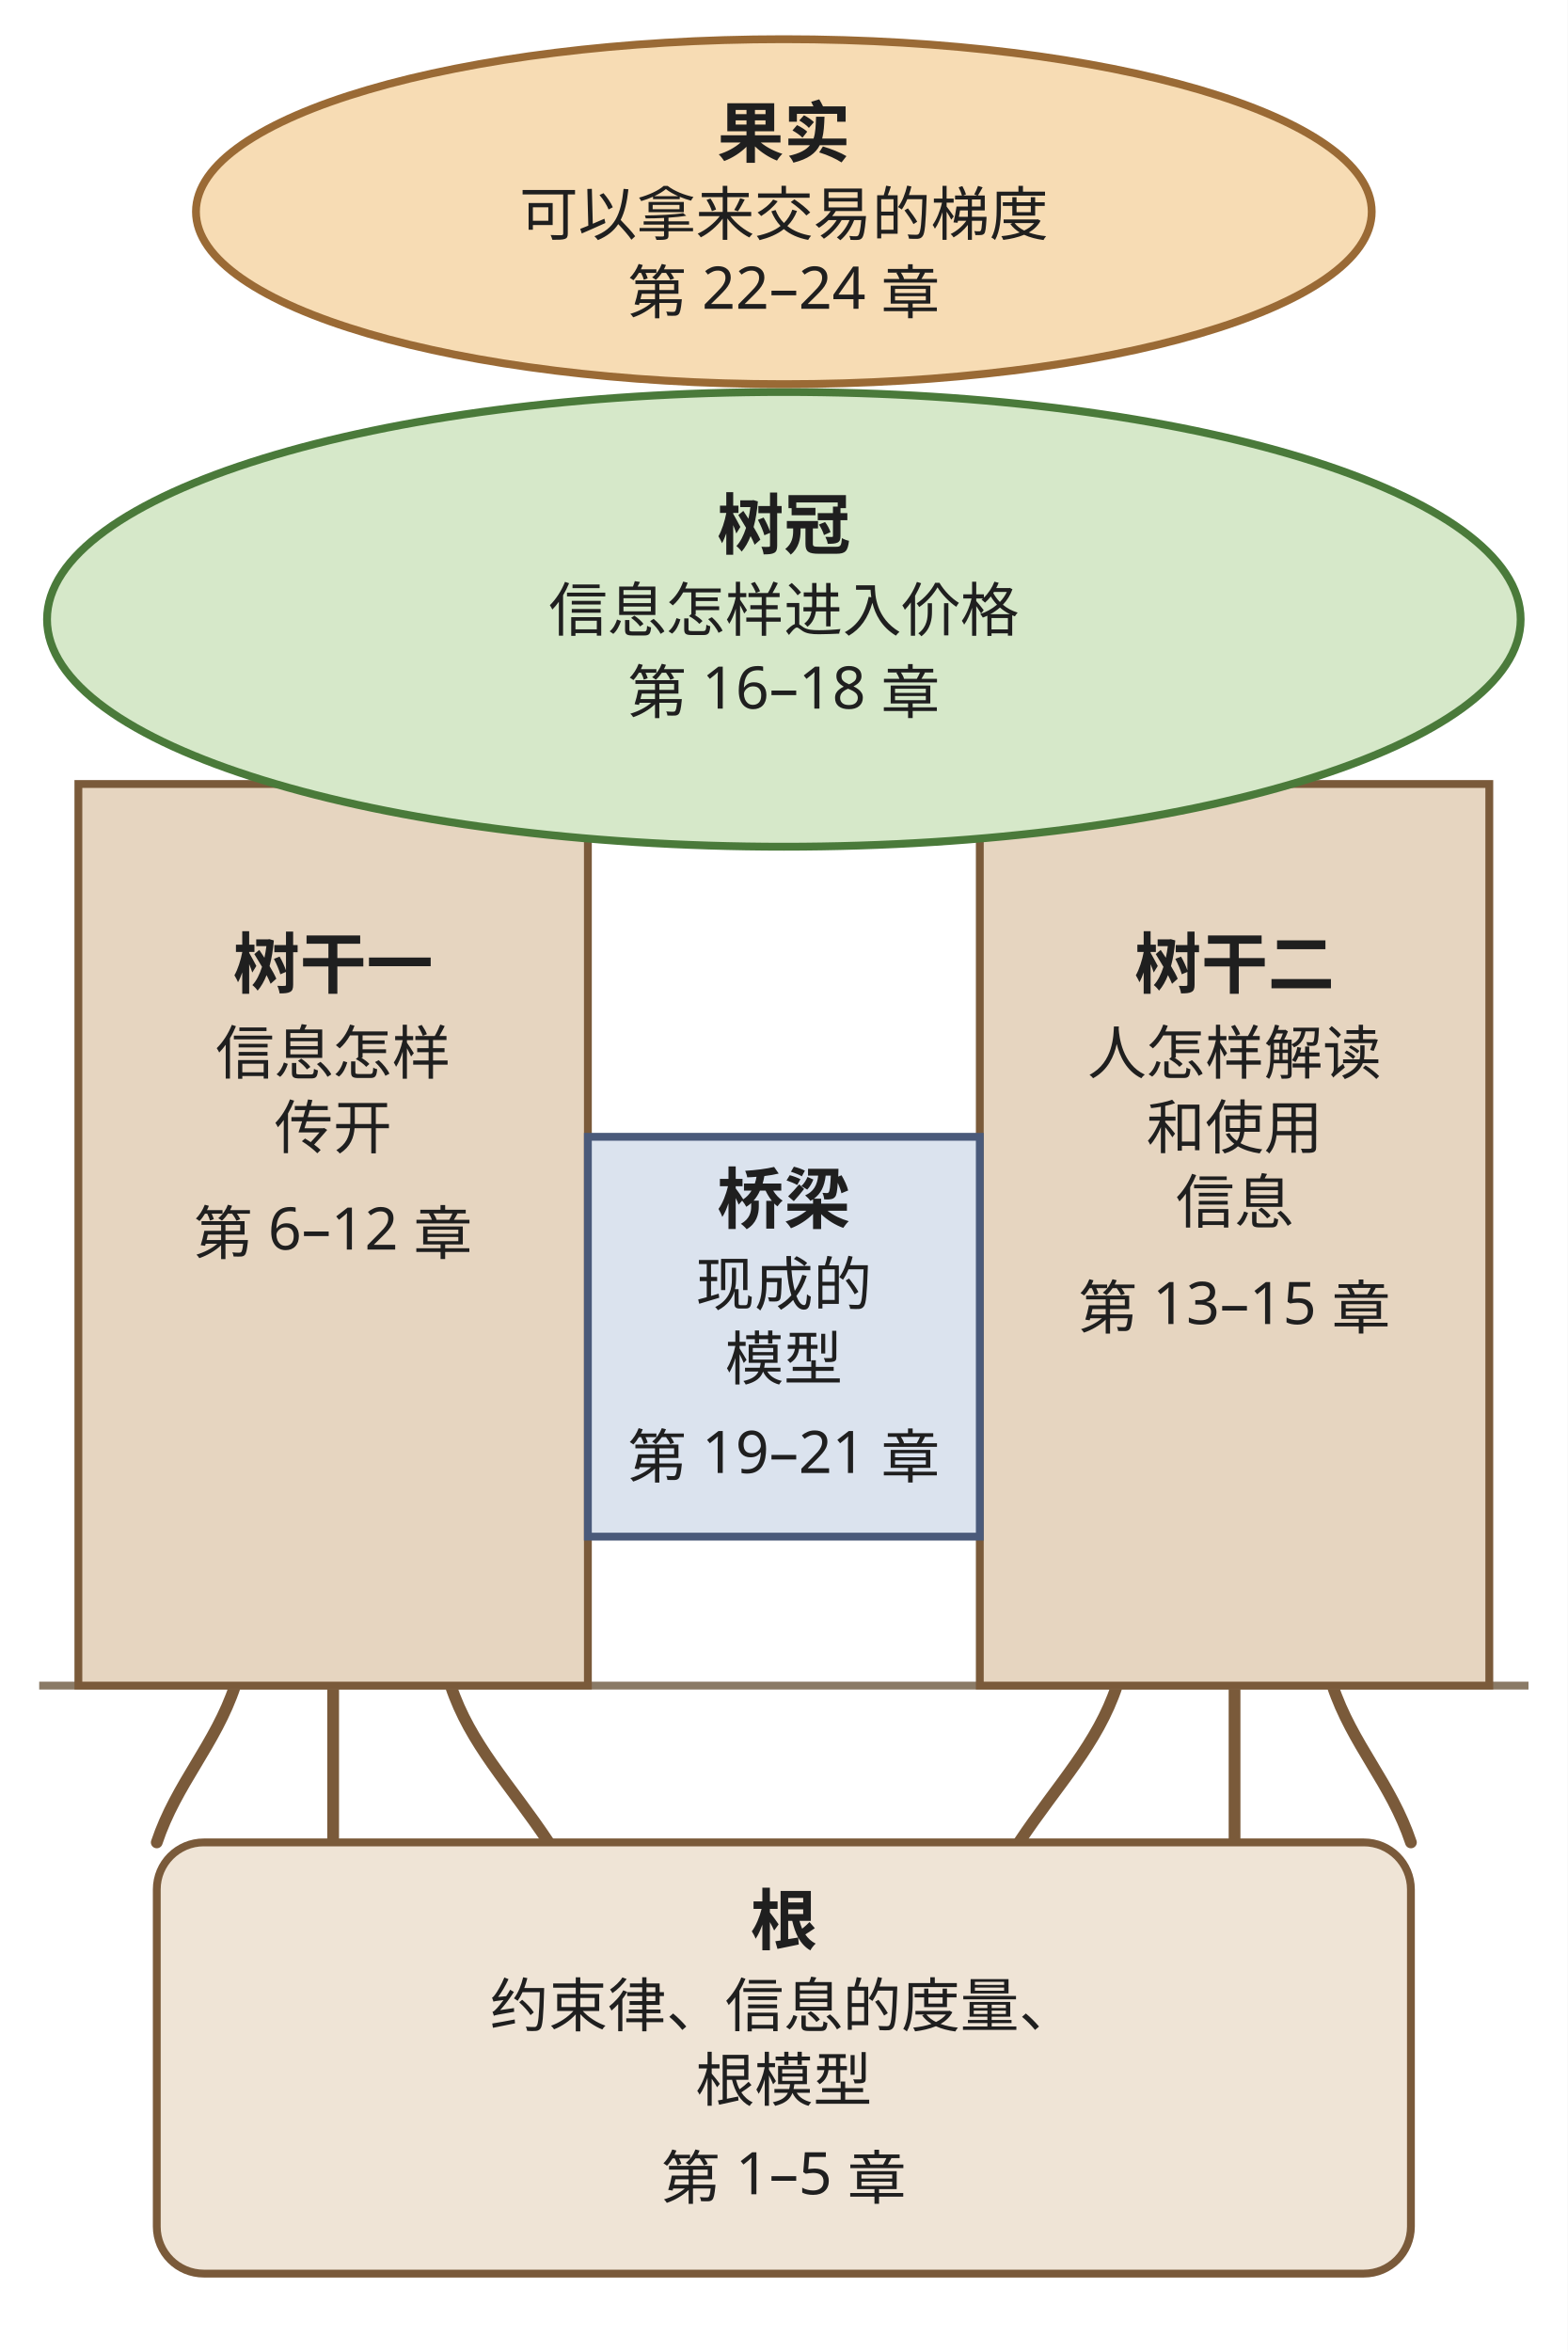
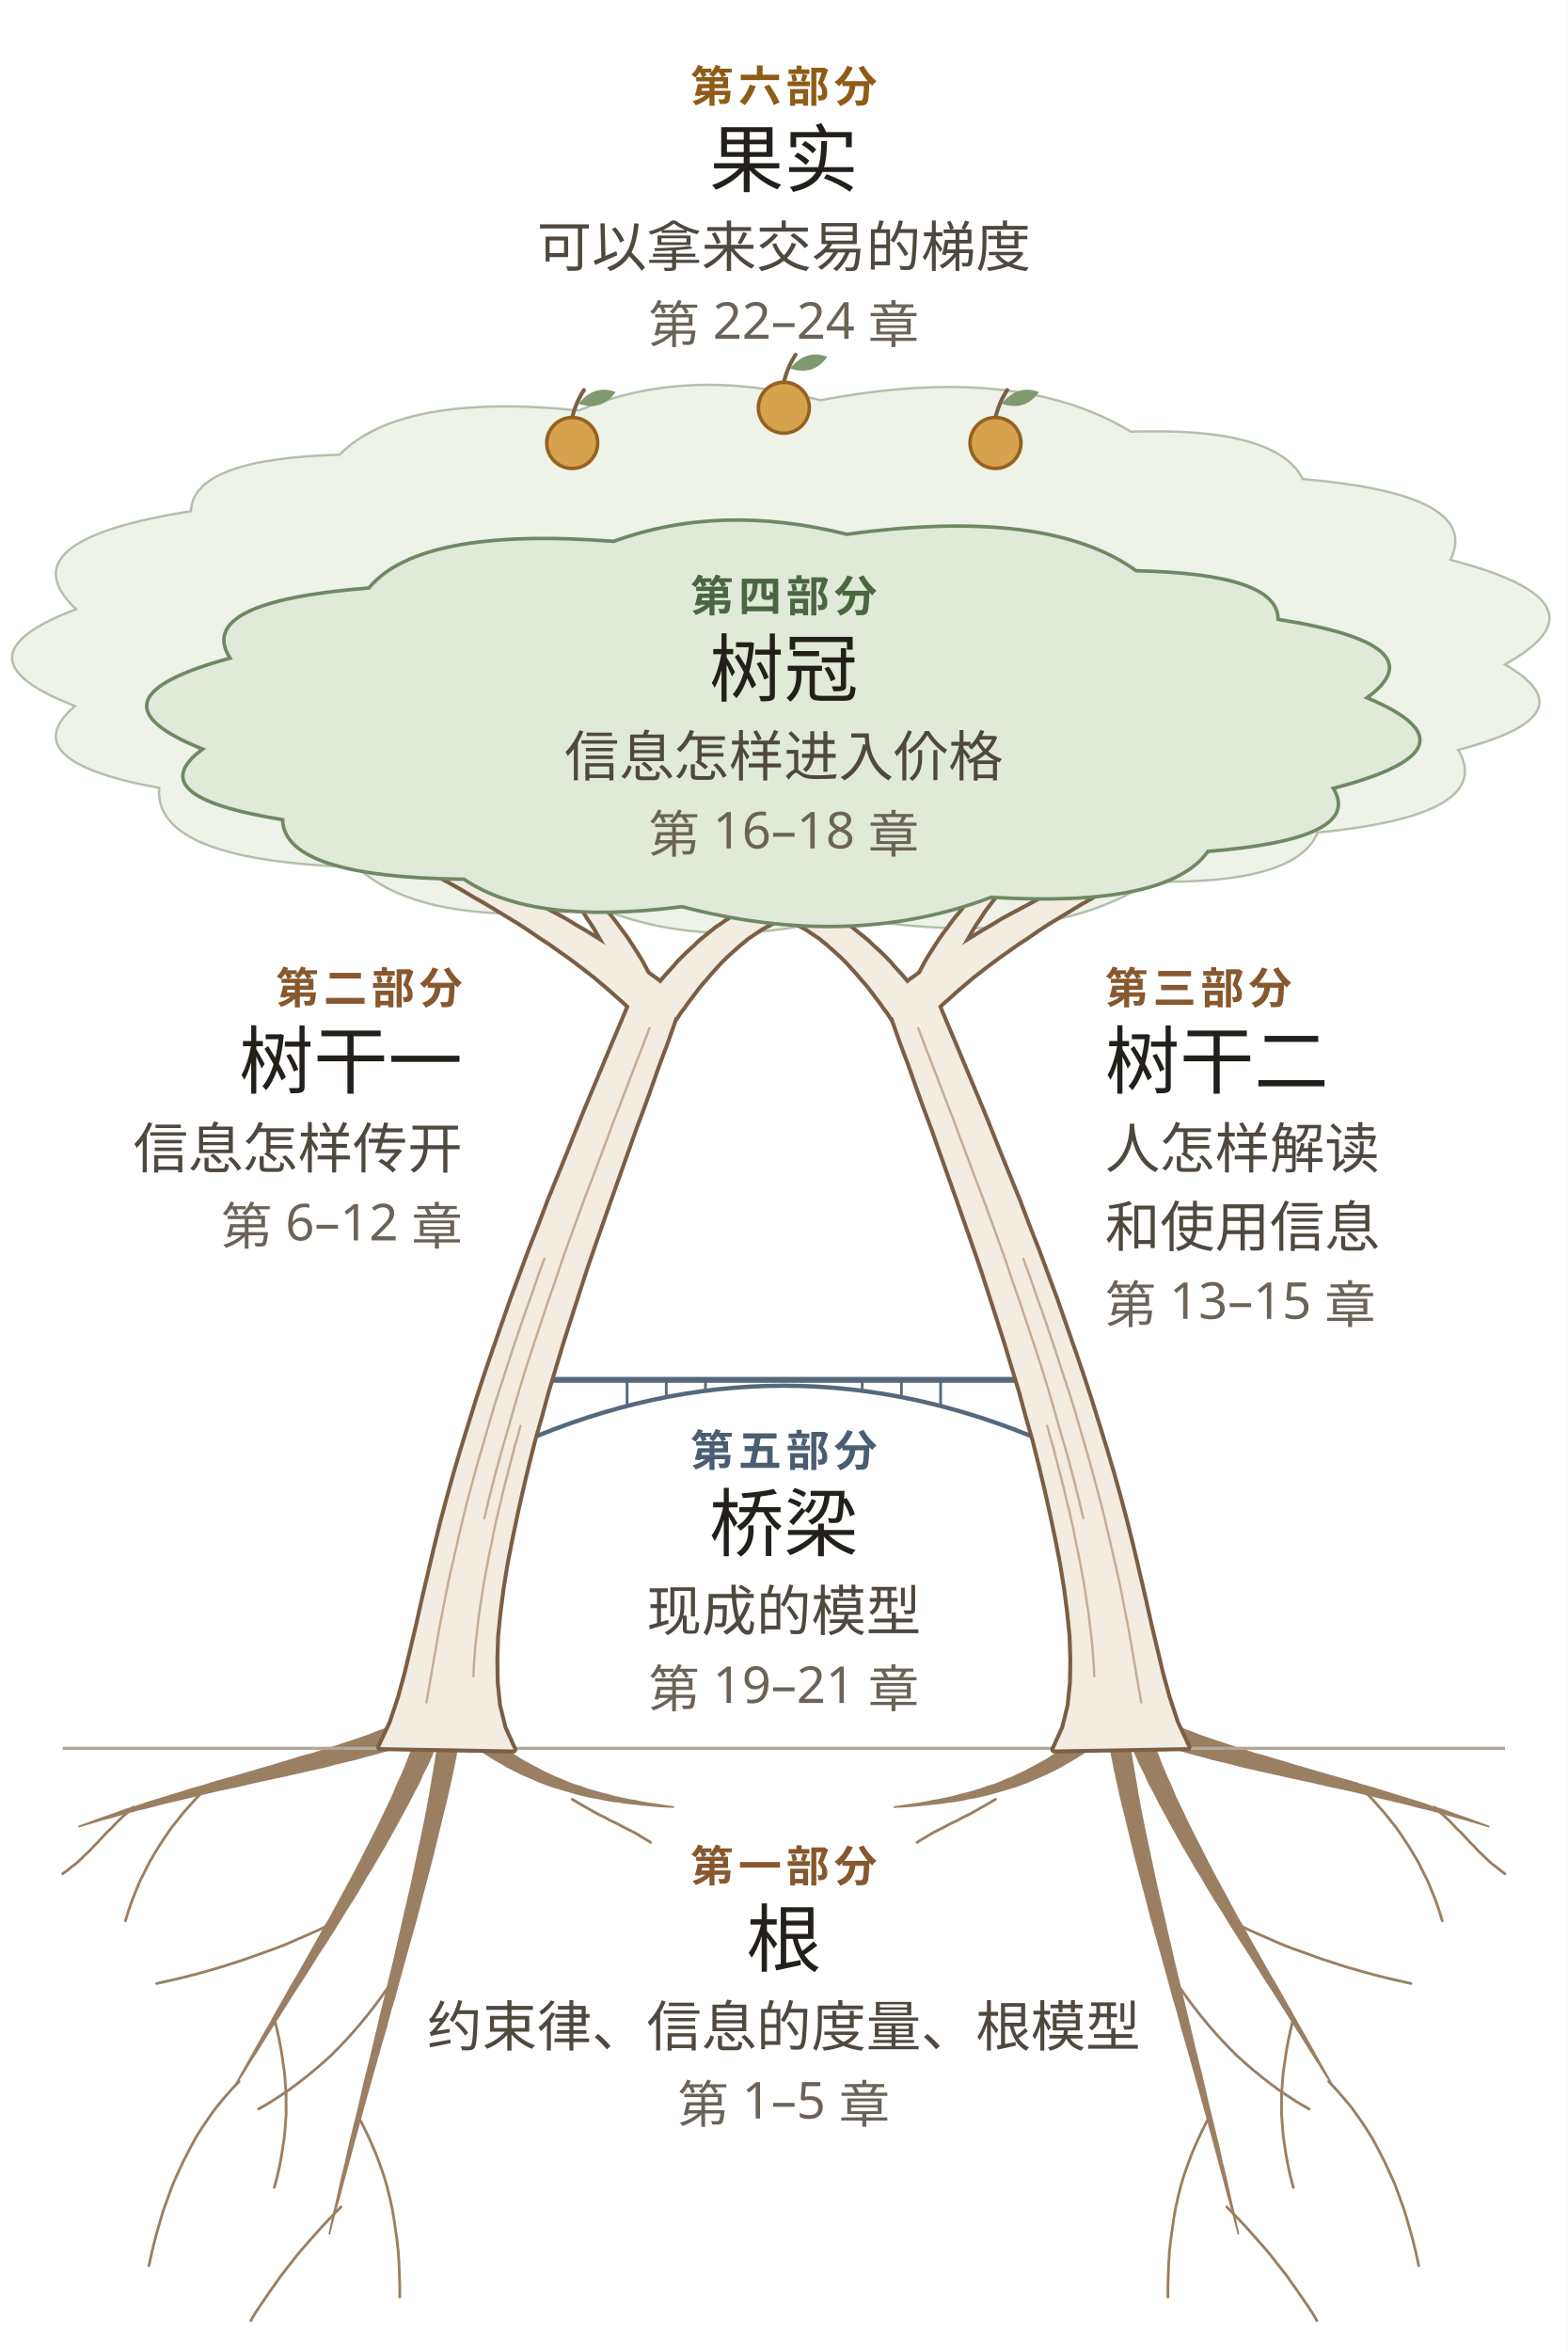
<svg xmlns="http://www.w3.org/2000/svg" version="1.1" width="400" height="600" viewBox="0 0 400 600" font-family="sans-serif">
  <rect x="0" y="0" width="400" height="600" fill="#ffffff" />
-   <g stroke="#7a5a3a" stroke-width="3" fill="none" stroke-linecap="round">
-     <path d="M 60 430 C 55 445 45 455 40 470" />
-     <path d="M 85 430 L 85 470" />
-     <path d="M 115 430 C 120 445 130 455 140 470" />
-     <path d="M 285 430 C 280 445 270 455 260 470" />
-     <path d="M 315 430 L 315 470" />
-     <path d="M 340 430 C 345 445 355 455 360 470" />
+   <g fill="#9a7f63">
+     <path d="M 104.8 438 L 102.8 438.9 100.7 439.8 98.6 440.7 96.4 441.5 94.2 442.4 91.9 443.2 89.5 444 87.1 444.8 84.6 445.6 82.1 446.4 79.6 447.2 77 447.9 74.4 448.7 71.7 449.5 69.1 450.3 66.3 451.1 63.6 451.9 60.8 452.7 58 453.5 55.1 454.3 52.3 455.2 49.4 456 46.5 456.9 43.6 457.8 40.7 458.7 37.7 459.6 34.8 460.6 31.8 461.5 28.8 462.6 25.9 463.6 22.9 464.7 19.9 465.8 20.1 466.2 23.1 465.3 26.1 464.4 29.1 463.6 32.2 462.7 35.2 461.9 38.2 461.2 41.1 460.4 44.1 459.7 47.1 459 50 458.3 52.9 457.6 55.8 456.9 58.7 456.3 61.5 455.7 64.4 455 67.2 454.4 70 453.8 72.7 453.2 75.4 452.6 78.1 452 80.7 451.4 83.4 450.8 85.9 450.1 88.5 449.5 91 448.9 93.4 448.2 95.8 447.6 98.2 446.9 100.5 446.2 102.8 445.5 105 444.7 107.2 444 Z" />
+     <path d="M 107.2 440 L 106.3 442.5 105.4 445 104.4 447.6 103.4 450.2 102.3 452.8 101.1 455.4 100 458.1 98.7 460.8 97.4 463.5 96.1 466.2 94.7 469 93.3 471.7 91.9 474.5 90.4 477.4 88.9 480.2 87.3 483.1 85.8 485.9 84.2 488.9 82.5 491.8 80.9 494.7 79.2 497.7 77.5 500.7 75.8 503.7 74 506.7 72.3 509.8 70.5 512.9 68.8 516 67 519.1 65.2 522.3 63.4 525.5 61.6 528.7 59.8 531.9 60.2 532.1 62.2 529 64.1 525.9 66.1 522.8 68 519.7 69.9 516.7 71.8 513.7 73.7 510.7 75.6 507.7 77.5 504.8 79.4 501.8 81.2 498.9 83.1 496 84.9 493.2 86.7 490.3 88.4 487.5 90.2 484.7 91.9 481.9 93.5 479.1 95.2 476.4 96.8 473.6 98.4 470.9 99.9 468.2 101.4 465.5 102.8 462.9 104.3 460.2 105.6 457.6 107 455 108.2 452.3 109.5 449.8 110.6 447.2 111.7 444.6 112.8 442 Z" />
+     <path d="M 112.2 440.6 L 111.7 444 111.2 447.5 110.6 451.1 110 454.6 109.4 458.2 108.7 461.9 108 465.5 107.2 469.3 106.4 473 105.6 476.8 104.8 480.6 103.9 484.5 103 488.3 102.1 492.3 101.2 496.2 100.3 500.2 99.3 504.3 98.3 508.4 97.3 512.5 96.3 516.7 95.3 520.9 94.3 525.1 93.2 529.4 92.2 533.7 91.2 538.1 90.1 542.5 89 547 88 551.5 86.9 556 85.9 560.6 84.8 565.3 83.8 569.9 84.2 570.1 85.4 565.4 86.7 560.8 87.9 556.3 89.1 551.8 90.3 547.3 91.5 542.9 92.7 538.5 93.9 534.2 95.1 529.9 96.3 525.6 97.5 521.4 98.7 517.3 99.8 513.1 101 509.1 102.1 505 103.2 501 104.3 497 105.4 493.1 106.5 489.2 107.5 485.3 108.5 481.5 109.5 477.7 110.5 473.9 111.4 470.2 112.3 466.5 113.2 462.8 114.1 459.2 114.9 455.6 115.7 452 116.4 448.5 117.1 444.9 117.8 441.4 Z" />
+     <path d="M 117.4 442.9 L 118.9 444.1 120.4 445.2 121.9 446.3 123.4 447.3 124.9 448.3 126.4 449.2 128 450.1 129.5 451 131.1 451.8 132.7 452.6 134.3 453.3 135.9 454 137.5 454.7 139.1 455.3 140.7 455.9 142.4 456.4 144.1 456.9 145.8 457.4 147.5 457.9 149.2 458.3 151 458.7 152.8 459 154.6 459.4 156.4 459.7 158.2 459.9 160.1 460.2 162 460.4 163.9 460.6 165.9 460.8 167.9 461 169.9 461.1 172 461.2 172 460.8 170 460.5 168 460.2 166 459.9 164.1 459.6 162.2 459.2 160.3 458.9 158.5 458.5 156.7 458.1 154.9 457.6 153.2 457.2 151.5 456.7 149.8 456.2 148.2 455.6 146.5 455.1 144.9 454.5 143.3 453.8 141.8 453.2 140.3 452.5 138.8 451.8 137.3 451 135.8 450.2 134.3 449.4 132.9 448.6 131.5 447.7 130.1 446.7 128.7 445.8 127.3 444.8 126 443.7 124.6 442.6 123.3 441.5 122 440.3 120.6 439.1 Z" />
+     <path d="M 292.8 444 L 295 444.7 297.2 445.5 299.5 446.2 301.8 446.9 304.2 447.6 306.6 448.2 309 448.9 311.5 449.5 314.1 450.1 316.6 450.8 319.3 451.4 321.9 452 324.6 452.6 327.3 453.2 330 453.8 332.8 454.4 335.6 455 338.5 455.7 341.3 456.3 344.2 456.9 347.1 457.6 350 458.3 352.9 459 355.9 459.7 358.9 460.4 361.8 461.2 364.8 461.9 367.8 462.7 370.9 463.6 373.9 464.4 376.9 465.3 379.9 466.2 380.1 465.8 377.1 464.7 374.1 463.6 371.2 462.6 368.2 461.5 365.2 460.6 362.3 459.6 359.3 458.7 356.4 457.8 353.5 456.9 350.6 456 347.7 455.2 344.9 454.3 342 453.5 339.2 452.7 336.4 451.9 333.7 451.1 330.9 450.3 328.3 449.5 325.6 448.7 323 447.9 320.4 447.2 317.9 446.4 315.4 445.6 312.9 444.8 310.5 444 308.1 443.2 305.8 442.4 303.6 441.5 301.4 440.7 299.3 439.8 297.2 438.9 295.2 438 Z" />
+     <path d="M 287.2 442 L 288.3 444.6 289.4 447.2 290.5 449.8 291.8 452.3 293 455 294.4 457.6 295.7 460.2 297.2 462.9 298.6 465.5 300.1 468.2 301.6 470.9 303.2 473.6 304.8 476.4 306.5 479.1 308.1 481.9 309.8 484.7 311.6 487.5 313.3 490.3 315.1 493.2 316.9 496 318.8 498.9 320.6 501.8 322.5 504.8 324.4 507.7 326.3 510.7 328.2 513.7 330.1 516.7 332 519.7 333.9 522.8 335.9 525.9 337.8 529 339.8 532.1 340.2 531.9 338.4 528.7 336.6 525.5 334.8 522.3 333 519.1 331.2 516 329.5 512.9 327.7 509.8 326 506.7 324.2 503.7 322.5 500.7 320.8 497.7 319.1 494.7 317.5 491.8 315.8 488.9 314.2 485.9 312.7 483.1 311.1 480.2 309.6 477.4 308.1 474.5 306.7 471.7 305.3 469 303.9 466.2 302.6 463.5 301.3 460.8 300 458.1 298.9 455.4 297.7 452.8 296.6 450.2 295.6 447.6 294.6 445 293.7 442.5 292.8 440 Z" />
+     <path d="M 282.2 441.4 L 282.9 444.9 283.6 448.5 284.3 452 285.1 455.6 285.9 459.2 286.8 462.8 287.7 466.5 288.6 470.2 289.5 473.9 290.5 477.7 291.5 481.5 292.5 485.3 293.5 489.2 294.6 493.1 295.7 497 296.8 501 297.9 505 299 509.1 300.2 513.1 301.3 517.3 302.5 521.4 303.7 525.6 304.9 529.9 306.1 534.2 307.3 538.5 308.5 542.9 309.7 547.3 310.9 551.8 312.1 556.3 313.3 560.8 314.6 565.4 315.8 570.1 316.2 569.9 315.2 565.3 314.1 560.6 313.1 556 312 551.5 311 547 309.9 542.5 308.8 538.1 307.8 533.7 306.8 529.4 305.7 525.1 304.7 520.9 303.7 516.7 302.7 512.5 301.7 508.4 300.7 504.3 299.7 500.2 298.8 496.2 297.9 492.3 297 488.3 296.1 484.5 295.2 480.6 294.4 476.8 293.6 473 292.8 469.3 292 465.5 291.3 461.9 290.6 458.2 290 454.6 289.4 451.1 288.8 447.5 288.3 444 287.8 440.6 Z" />
+     <path d="M 279.4 439.1 L 278 440.3 276.7 441.5 275.4 442.6 274 443.7 272.7 444.8 271.3 445.8 269.9 446.7 268.5 447.7 267.1 448.6 265.7 449.4 264.2 450.2 262.7 451 261.2 451.8 259.7 452.5 258.2 453.2 256.7 453.8 255.1 454.5 253.5 455.1 251.8 455.6 250.2 456.2 248.5 456.7 246.8 457.2 245.1 457.6 243.3 458.1 241.5 458.5 239.7 458.9 237.8 459.2 235.9 459.6 234 459.9 232 460.2 230 460.5 228 460.8 228 461.2 230.1 461.1 232.1 461 234.1 460.8 236.1 460.6 238 460.4 239.9 460.2 241.8 459.9 243.6 459.7 245.4 459.4 247.2 459 249 458.7 250.8 458.3 252.5 457.9 254.2 457.4 255.9 456.9 257.6 456.4 259.3 455.9 260.9 455.3 262.5 454.7 264.1 454 265.7 453.3 267.3 452.6 268.9 451.8 270.5 451 272 450.1 273.6 449.2 275.1 448.3 276.6 447.3 278.1 446.3 279.6 445.2 281.1 444.1 282.6 442.9 Z" />
  </g>
-   <line x1="10" y1="430" x2="390" y2="430" stroke="#8a7a66" stroke-width="2" />
-   <rect x="40" y="470" width="320" height="110" rx="12" ry="12" fill="#efe4d6" stroke="#7a5a3a" stroke-width="2" />
-   <g fill="#1f1f1f" text-anchor="middle">
-     <text x="200" y="496" font-size="17" font-weight="bold">根</text>
-     <text x="200" y="517" font-size="15">约束律、信息的度量、</text>
-     <text x="200" y="536" font-size="15">根模型</text>
-     <text x="200" y="561" font-size="15">第 1–5 章</text>
+   <g fill="none" stroke="#9a7f63" stroke-width="0.7" stroke-linecap="round">
+     <path d="M 54 455 L 52.1 456.7 50.3 458.5 48.6 460.4 46.9 462.3 45.3 464.3 43.7 466.3 42.2 468.5 40.8 470.6 39.4 472.9 38.1 475.1 36.9 477.5 35.7 479.9 34.7 482.3 33.7 484.8 32.8 487.4 32 490" />
+     <path d="M 34 461 L 32.9 462 31.8 463 30.6 464.1 29.5 465.2 28.4 466.4 27.2 467.5 26.1 468.7 25 469.9 23.9 471 22.8 472.2 21.6 473.3 20.5 474.4 19.4 475.4 18.2 476.3 17.1 477.2 16 478" />
+     <path d="M 84 491 L 81.4 492.3 78.7 493.5 75.9 494.7 73.2 495.9 70.4 497 67.6 498 64.8 499 62 500 59.2 500.9 56.4 501.8 53.6 502.6 50.8 503.4 48.1 504.1 45.3 504.8 42.6 505.4 40 506" />
+     <path d="M 70 515 L 70.7 517.8 71.3 520.6 71.8 523.3 72.2 526.1 72.6 528.8 72.8 531.5 73 534.2 73 536.9 73 539.5 72.8 542.2 72.6 544.8 72.2 547.5 71.8 550.1 71.3 552.7 70.7 555.4 70 558" />
+     <path d="M 61 531 L 59 533.1 57 535.4 55.1 537.7 53.3 540.2 51.6 542.7 49.9 545.4 48.4 548.2 46.9 551.1 45.5 554.1 44.1 557.2 42.9 560.5 41.7 563.8 40.7 567.2 39.7 570.7 38.8 574.3 38 578" />
+     <path d="M 99 507 L 97.3 509.4 95.6 511.7 93.8 514 92 516.2 90.2 518.3 88.3 520.4 86.4 522.4 84.4 524.4 82.3 526.3 80.2 528.1 78 529.9 75.8 531.6 73.5 533.3 71.1 534.9 68.6 536.5 66 538" />
+     <path d="M 92 541 L 93.4 543.8 94.7 546.6 95.9 549.4 96.9 552.1 97.9 554.9 98.7 557.6 99.4 560.4 100 563.1 100.5 565.9 100.9 568.7 101.3 571.5 101.6 574.3 101.8 577.2 101.9 580.1 102 583 102 586" />
+     <path d="M 87 563 L 85.3 564.7 83.7 566.4 82 568.2 80.5 569.9 78.9 571.7 77.3 573.5 75.8 575.3 74.4 577.1 72.9 579 71.5 580.8 70.2 582.7 68.9 584.5 67.6 586.4 66.3 588.3 65.1 590.1 64 592" />
+     <path d="M 146 459 L 147.5 459.9 148.9 460.7 150.3 461.5 151.7 462.3 153 463 154.3 463.6 155.5 464.3 156.8 464.9 158 465.5 159.1 466.1 160.3 466.7 161.5 467.3 162.6 467.9 163.7 468.6 164.9 469.3 166 470" />
+     <path d="M 346 455 L 347.9 456.7 349.7 458.5 351.4 460.4 353.1 462.3 354.7 464.3 356.3 466.3 357.8 468.5 359.2 470.6 360.6 472.9 361.9 475.1 363.1 477.5 364.3 479.9 365.3 482.3 366.3 484.8 367.2 487.4 368 490" />
+     <path d="M 366 461 L 367.1 462 368.2 463 369.4 464.1 370.5 465.2 371.6 466.4 372.8 467.5 373.9 468.7 375 469.9 376.1 471 377.2 472.2 378.4 473.3 379.5 474.4 380.6 475.4 381.8 476.3 382.9 477.2 384 478" />
+     <path d="M 316 491 L 318.6 492.3 321.3 493.5 324.1 494.7 326.8 495.9 329.6 497 332.4 498 335.2 499 338 500 340.8 500.9 343.6 501.8 346.4 502.6 349.2 503.4 351.9 504.1 354.7 504.8 357.4 505.4 360 506" />
+     <path d="M 330 515 L 329.3 517.8 328.7 520.6 328.2 523.3 327.8 526.1 327.4 528.8 327.2 531.5 327 534.2 327 536.9 327 539.5 327.2 542.2 327.4 544.8 327.8 547.5 328.2 550.1 328.7 552.7 329.3 555.4 330 558" />
+     <path d="M 339 531 L 341 533.1 343 535.4 344.9 537.7 346.7 540.2 348.4 542.7 350.1 545.4 351.6 548.2 353.1 551.1 354.5 554.1 355.9 557.2 357.1 560.5 358.3 563.8 359.3 567.2 360.3 570.7 361.2 574.3 362 578" />
+     <path d="M 301 507 L 302.7 509.4 304.4 511.7 306.2 514 308 516.2 309.8 518.3 311.7 520.4 313.6 522.4 315.6 524.4 317.7 526.3 319.8 528.1 322 529.9 324.2 531.6 326.5 533.3 328.9 534.9 331.4 536.5 334 538" />
+     <path d="M 308 541 L 306.6 543.8 305.3 546.6 304.1 549.4 303.1 552.1 302.1 554.9 301.3 557.6 300.6 560.4 300 563.1 299.5 565.9 299.1 568.7 298.7 571.5 298.4 574.3 298.2 577.2 298.1 580.1 298 583 298 586" />
+     <path d="M 313 563 L 314.7 564.7 316.3 566.4 318 568.2 319.5 569.9 321.1 571.7 322.7 573.5 324.2 575.3 325.6 577.1 327.1 579 328.5 580.8 329.8 582.7 331.1 584.5 332.4 586.4 333.7 588.3 334.9 590.1 336 592" />
+     <path d="M 254 459 L 252.5 459.9 251.1 460.7 249.7 461.5 248.3 462.3 247 463 245.7 463.6 244.5 464.3 243.2 464.9 242 465.5 240.9 466.1 239.7 466.7 238.5 467.3 237.4 467.9 236.3 468.6 235.1 469.3 234 470" />
  </g>
-   <rect x="20" y="200" width="130" height="230" fill="#e6d5c0" stroke="#7a5a3a" stroke-width="2" />
-   <rect x="250" y="200" width="130" height="230" fill="#e6d5c0" stroke="#7a5a3a" stroke-width="2" />
-   <g fill="#1f1f1f" text-anchor="middle">
-     <text x="85" y="252" font-size="17" font-weight="bold">树干一</text>
-     <text x="85" y="274" font-size="15">信息怎样</text>
-     <text x="85" y="293" font-size="15">传开</text>
-     <text x="85" y="320" font-size="15">第 6–12 章</text>
-     <text x="315" y="252" font-size="17" font-weight="bold">树干二</text>
-     <text x="315" y="274" font-size="15">人怎样解读</text>
-     <text x="315" y="293" font-size="15">和使用</text>
-     <text x="315" y="312" font-size="15">信息</text>
-     <text x="315" y="339" font-size="15">第 13–15 章</text>
+   <line x1="16" y1="446" x2="384" y2="446" stroke="#b3a898" stroke-width="0.8" />
+   <path d="M 19.4 155.4 Q 0.9 137.9 48.7 130.4 Q 49.2 117 86.6 116 Q 102.3 100.1 147.7 104.7 Q 175.1 93.1 209.3 102.1 Q 259.7 92.5 288.5 110.1 Q 325.8 108.9 332.4 122.2 Q 378.3 126.1 370.1 142.8 Q 412.3 153.8 384 169.5 Q 406.3 182.4 372.1 191.3 Q 381.8 207.9 336.2 212.4 Q 330.8 225.7 293.4 224.9 Q 266.1 242.8 214.9 233.8 Q 181.5 243.1 153.2 231.8 Q 108.2 237 91.1 221.2 Q 39.1 219.7 40.6 201 Q 2.9 194.1 19.1 180.1 Q -13.1 167.7 19.4 155.4 Z" fill="#eef2e8" stroke="#6f8962" stroke-width="0.6" stroke-opacity="0.5" />
+   <g fill="none" stroke="#55687d" stroke-linecap="round">
+     <path d="M 137.5 352 L 262.5 352" stroke-width="1.5" />
+     <path d="M 133 368 Q 200 339 267 368" stroke-width="1.1" />
+     <g stroke-width="0.7">
+       <line x1="160" y1="352" x2="160" y2="358.7" />
+       <line x1="170" y1="352" x2="170" y2="356.4" />
+       <line x1="180" y1="352" x2="180" y2="354.8" />
+       <line x1="220" y1="352" x2="220" y2="354.8" />
+       <line x1="230" y1="352" x2="230" y2="356.4" />
+       <line x1="240" y1="352" x2="240" y2="358.7" />
+     </g>
  </g>
-   <rect x="150" y="290" width="100" height="102" fill="#dbe3ee" stroke="#4a5a7a" stroke-width="2" />
-   <g fill="#1f1f1f" text-anchor="middle">
-     <text x="200" y="312" font-size="17" font-weight="bold">桥梁</text>
-     <text x="200" y="333" font-size="15">现成的</text>
-     <text x="200" y="352" font-size="15">模型</text>
-     <text x="200" y="377" font-size="15">第 19–21 章</text>
+   <defs>
+     <g id="wood">
+       <path d="M 131 446.3 L 128.5 440.8 127.1 435.1 126.5 429.3 126.4 423.4 126.6 417.4 127.2 411.4 128 405.2 129 399 130.2 392.8 131.5 386.6 132.9 380.3 134.4 374 136 367.6 137.8 361.3 139.5 355 141.4 348.7 143.3 342.4 145.3 336.1 147.3 329.9 149.3 323.7 151.4 317.6 153.5 311.6 155.6 305.6 157.7 299.7 159.8 293.8 161.8 288.1 163.9 282.5 165.9 276.9 167.8 271.5 169.8 266.2 171.6 261.1 173.4 256.1 162.6 251.9 160.6 256.8 158.5 261.8 156.3 267 154.1 272.3 151.8 277.8 149.5 283.3 147.2 289 144.9 294.8 142.5 300.7 140.1 306.6 137.8 312.7 135.4 318.8 133.1 325 130.8 331.2 128.6 337.5 126.4 343.8 124.2 350.2 122.1 356.6 120.1 363 118.1 369.5 116.2 375.9 114.4 382.4 112.7 388.8 111.1 395.3 109.6 401.7 108.1 408.1 106.7 414.4 105.2 420.7 103.7 427 102 433.2 99.9 439.5 97 445.7 Z" />
+       <path d="M 171.4 253.4 L 169.5 251.8 167.6 250.2 165.5 248.7 163.4 247.1 161.2 245.5 159 244 156.6 242.4 154.2 240.9 151.8 239.4 149.2 237.8 146.6 236.3 144 234.7 141.2 233.2 138.4 231.7 135.6 230.2 132.7 228.6 129.7 227.1 126.6 225.6 123.5 224.1 120.4 222.6 117.2 221.1 113.9 219.7 110.5 218.2 107.2 216.7 103.7 215.3 100.2 213.8 96.7 212.4 93.1 211 89.5 209.5 85.8 208.1 82 206.7 78.3 205.4 77.7 206.6 81.4 208.3 85 209.9 88.6 211.6 92.1 213.2 95.6 214.9 99 216.6 102.4 218.2 105.6 219.9 108.9 221.6 112.1 223.3 115.2 225 118.2 226.7 121.2 228.5 124.2 230.2 127 231.9 129.8 233.6 132.6 235.3 135.2 237 137.8 238.8 140.4 240.5 142.8 242.2 145.2 243.9 147.5 245.6 149.7 247.3 151.9 249 153.9 250.7 155.9 252.4 157.8 254.1 159.6 255.7 161.4 257.4 163 259 164.6 260.6 Z" />
+       <path d="M 169.6 257.7 L 168.9 256.1 168.2 254.5 167.5 253 166.7 251.4 165.9 249.9 165.1 248.4 164.3 246.9 163.5 245.4 162.6 243.9 161.7 242.5 160.8 241.1 159.9 239.7 158.9 238.3 157.9 237 156.9 235.6 155.9 234.3 154.8 233 153.8 231.7 152.7 230.4 151.6 229.2 150.4 228 149.3 226.7 148.1 225.5 146.9 224.3 145.7 223.2 144.4 222 143.2 220.9 141.9 219.7 140.6 218.6 139.2 217.5 137.9 216.5 136.5 215.4 135.5 216.6 136.7 217.8 137.9 219 139.1 220.2 140.2 221.4 141.4 222.7 142.5 223.9 143.6 225.2 144.6 226.4 145.6 227.7 146.6 229 147.6 230.3 148.6 231.6 149.5 232.9 150.4 234.3 151.3 235.6 152.1 236.9 152.9 238.3 153.7 239.7 154.5 241.1 155.3 242.5 156 243.9 156.7 245.3 157.4 246.7 158 248.2 158.7 249.7 159.3 251.1 159.9 252.6 160.4 254.1 161 255.6 161.5 257.2 162 258.7 162.4 260.3 Z" />
+       <path d="M 172.4 259.5 L 173.3 258.1 174.3 256.8 175.2 255.5 176.2 254.2 177.1 253 178 251.8 178.9 250.7 179.9 249.6 180.8 248.5 181.7 247.5 182.6 246.5 183.5 245.5 184.4 244.6 185.3 243.7 186.2 242.9 187.1 242.1 188 241.3 188.9 240.5 189.8 239.8 190.6 239.1 191.5 238.5 192.4 237.9 193.3 237.3 194.2 236.7 195.1 236.2 196.1 235.7 197 235.2 197.9 234.8 198.8 234.4 199.7 234 200.7 233.6 201.6 233.3 200.4 228.7 199.3 228.9 198.2 229.2 197 229.6 195.9 229.9 194.9 230.3 193.8 230.7 192.7 231.2 191.6 231.7 190.5 232.2 189.4 232.8 188.3 233.4 187.2 234 186.2 234.7 185.1 235.4 184 236.2 182.9 236.9 181.8 237.8 180.8 238.6 179.7 239.5 178.6 240.4 177.6 241.4 176.5 242.4 175.4 243.4 174.3 244.5 173.2 245.6 172.2 246.8 171.1 248 170 249.2 168.9 250.5 167.8 251.8 166.7 253.1 165.6 254.5 Z" />
+       <path d="M 303 445.7 L 300.1 439.5 298 433.2 296.3 427 294.8 420.7 293.3 414.4 291.9 408.1 290.4 401.7 288.9 395.3 287.3 388.8 285.6 382.4 283.8 375.9 281.9 369.5 279.9 363 277.9 356.6 275.8 350.2 273.6 343.8 271.4 337.5 269.2 331.2 266.9 325 264.6 318.8 262.2 312.7 259.9 306.6 257.5 300.7 255.1 294.8 252.8 289 250.5 283.3 248.2 277.8 245.9 272.3 243.7 267 241.5 261.8 239.4 256.8 237.4 251.9 226.6 256.1 228.4 261.1 230.2 266.2 232.2 271.5 234.1 276.9 236.1 282.5 238.2 288.1 240.2 293.8 242.3 299.7 244.4 305.6 246.5 311.6 248.6 317.6 250.7 323.7 252.7 329.9 254.7 336.1 256.7 342.4 258.6 348.7 260.5 355 262.2 361.3 264 367.6 265.6 374 267.1 380.3 268.5 386.6 269.8 392.8 271 399 272 405.2 272.8 411.4 273.4 417.4 273.6 423.4 273.5 429.3 272.9 435.1 271.5 440.8 269 446.3 Z" />
+       <path d="M 235.4 260.6 L 237 259 238.6 257.4 240.4 255.7 242.2 254.1 244.1 252.4 246.1 250.7 248.1 249 250.3 247.3 252.5 245.6 254.8 243.9 257.2 242.2 259.6 240.5 262.2 238.8 264.8 237 267.4 235.3 270.2 233.6 273 231.9 275.8 230.2 278.8 228.5 281.8 226.7 284.8 225 287.9 223.3 291.1 221.6 294.4 219.9 297.6 218.2 301 216.6 304.4 214.9 307.9 213.2 311.4 211.6 315 209.9 318.6 208.3 322.3 206.6 321.7 205.4 318 206.7 314.2 208.1 310.5 209.5 306.9 211 303.3 212.4 299.8 213.8 296.3 215.3 292.8 216.7 289.5 218.2 286.1 219.7 282.8 221.1 279.6 222.6 276.5 224.1 273.4 225.6 270.3 227.1 267.3 228.6 264.4 230.2 261.6 231.7 258.8 233.2 256 234.7 253.4 236.3 250.8 237.8 248.2 239.4 245.8 240.9 243.4 242.4 241 244 238.8 245.5 236.6 247.1 234.5 248.7 232.4 250.2 230.5 251.8 228.6 253.4 Z" />
+       <path d="M 237.6 260.3 L 238 258.7 238.5 257.2 239 255.6 239.6 254.1 240.1 252.6 240.7 251.1 241.3 249.7 242 248.2 242.6 246.7 243.3 245.3 244 243.9 244.7 242.5 245.5 241.1 246.3 239.7 247.1 238.3 247.9 236.9 248.7 235.6 249.6 234.3 250.5 232.9 251.4 231.6 252.4 230.3 253.4 229 254.4 227.7 255.4 226.4 256.4 225.2 257.5 223.9 258.6 222.7 259.8 221.4 260.9 220.2 262.1 219 263.3 217.8 264.5 216.6 263.5 215.4 262.1 216.5 260.8 217.5 259.4 218.6 258.1 219.7 256.8 220.9 255.6 222 254.3 223.2 253.1 224.3 251.9 225.5 250.7 226.7 249.6 228 248.4 229.2 247.3 230.4 246.2 231.7 245.2 233 244.1 234.3 243.1 235.6 242.1 237 241.1 238.3 240.1 239.7 239.2 241.1 238.3 242.5 237.4 243.9 236.5 245.4 235.7 246.9 234.9 248.4 234.1 249.9 233.3 251.4 232.5 253 231.8 254.5 231.1 256.1 230.4 257.7 Z" />
+       <path d="M 234.4 254.5 L 233.3 253.1 232.2 251.8 231.1 250.5 230 249.2 228.9 248 227.8 246.8 226.8 245.6 225.7 244.5 224.6 243.4 223.5 242.4 222.4 241.4 221.4 240.4 220.3 239.5 219.2 238.6 218.2 237.8 217.1 236.9 216 236.2 214.9 235.4 213.8 234.7 212.8 234 211.7 233.4 210.6 232.8 209.5 232.2 208.4 231.7 207.3 231.2 206.2 230.7 205.1 230.3 204.1 229.9 203 229.6 201.8 229.2 200.7 228.9 199.6 228.7 198.4 233.3 199.3 233.6 200.3 234 201.2 234.4 202.1 234.8 203 235.2 203.9 235.7 204.9 236.2 205.8 236.7 206.7 237.3 207.6 237.9 208.5 238.5 209.4 239.1 210.2 239.8 211.1 240.5 212 241.3 212.9 242.1 213.8 242.9 214.7 243.7 215.6 244.6 216.5 245.5 217.4 246.5 218.3 247.5 219.2 248.5 220.1 249.6 221.1 250.7 222 251.8 222.9 253 223.8 254.2 224.8 255.5 225.7 256.8 226.7 258.1 227.6 259.5 Z" />
+     </g>
+   </defs>
+   <use href="#wood" stroke="#7a5f45" stroke-width="2" stroke-linejoin="round" fill="#7a5f45" />
+   <use href="#wood" fill="#f3ece1" />
+   <path d="M 58.7 167.9 Q 49.5 153.5 94.1 150 Q 107.2 134.3 156.6 138.1 Q 183.7 128.2 216.1 136.3 Q 267.3 129.3 289.9 145.6 Q 326.2 146.4 326.1 158 Q 367.3 164.5 348.8 178 Q 379.6 190.9 340.2 201.1 Q 348.1 214 308.2 217.2 Q 298 231.6 252.9 228.9 Q 217 242.5 174 231.3 Q 135.8 236.2 118.4 224.3 Q 72.5 223.8 72.1 209.1 Q 35.3 203.2 51.7 191.1 Q 20 178.4 58.7 167.9 Z" fill="#e1e9d8" stroke="#6f8962" stroke-width="0.9" />
+   <g fill="none" stroke="#c3ae95" stroke-width="0.6" stroke-linecap="round">
+     <path d="M 108.8 434.3 L 109.6 429.7 110.4 425.1 111.2 420.5 112 415.8 112.9 411.2 113.8 406.5 114.8 401.7 115.9 397 117 392.2 118.1 387.5 119.3 382.7 120.6 377.9 121.9 373.1 123.3 368.3 124.7 363.5 126.1 358.7 127.6 354 129.2 349.2 130.7 344.5 132.3 339.8 133.9 335.1 135.6 330.4 137.2 325.7 138.9 321.1" />
+     <path d="M 123.6 387.3 L 124.9 381.8 126.3 376.3 127.8 370.8 129.4 365.3 131 359.7 132.6 354.2 134.3 348.7 136.1 343.2 137.9 337.8 139.7 332.4 141.6 327 143.4 321.6 145.3 316.3 147.2 311.1 149.1 305.9 151.1 300.7 153 295.6 154.9 290.6 156.7 285.7 158.6 280.8 160.4 276.1 162.2 271.4 164 266.8 165.7 262.3" />
+     <path d="M 120.8 427.6 L 120.9 425 121.1 422.4 121.3 419.8 121.6 417.2 121.9 414.6 122.2 412 122.6 409.4 123 406.7 123.4 404.1 123.9 401.4 124.4 398.8 124.9 396.1 125.5 393.4 126 390.7 126.6 388 127.2 385.3 127.9 382.6 128.5 379.9 129.2 377.2 129.9 374.5 130.6 371.8 131.3 369.1 132.1 366.4 132.8 363.7" />
+     <path d="M 291.2 434.3 L 290.4 429.7 289.6 425.1 288.8 420.5 288 415.8 287.1 411.2 286.2 406.5 285.2 401.7 284.1 397 283 392.2 281.9 387.5 280.7 382.7 279.4 377.9 278.1 373.1 276.7 368.3 275.3 363.5 273.9 358.7 272.4 354 270.8 349.2 269.3 344.5 267.7 339.8 266.1 335.1 264.4 330.4 262.8 325.7 261.1 321.1" />
+     <path d="M 276.4 387.3 L 275.1 381.8 273.7 376.3 272.2 370.8 270.6 365.3 269 359.7 267.4 354.2 265.7 348.7 263.9 343.2 262.1 337.8 260.3 332.4 258.4 327 256.6 321.6 254.7 316.3 252.8 311.1 250.9 305.9 248.9 300.7 247 295.6 245.1 290.6 243.3 285.7 241.4 280.8 239.6 276.1 237.8 271.4 236 266.8 234.3 262.3" />
+     <path d="M 279.2 427.6 L 279.1 425 278.9 422.4 278.7 419.8 278.4 417.2 278.1 414.6 277.8 412 277.4 409.4 277 406.7 276.6 404.1 276.1 401.4 275.6 398.8 275.1 396.1 274.5 393.4 274 390.7 273.4 388 272.8 385.3 272.1 382.6 271.5 379.9 270.8 377.2 270.1 374.5 269.4 371.8 268.7 369.1 267.9 366.4 267.2 363.7" />
  </g>
-   <ellipse cx="200" cy="158" rx="188" ry="58" fill="#d6e8c9" stroke="#4a7a3a" stroke-width="2" />
-   <g fill="#1f1f1f" text-anchor="middle">
-     <text x="200" y="140" font-size="17" font-weight="bold">树冠</text>
-     <text x="200" y="161" font-size="15">信息怎样进入价格</text>
-     <text x="200" y="182" font-size="15">第 16–18 章</text>
+   <g>
+     <path d="M 146 106.5 q 1 -4 3 -7" fill="none" stroke="#7a5f45" stroke-width="1" stroke-linecap="round" />
+     <path d="M 147.6 103 q 4 -5 9.5 -3 q -3.5 5 -9.5 3 Z" fill="#7e9a6e" />
+     <circle cx="146" cy="113" r="6.5" fill="#d6a24e" stroke="#94621f" stroke-width="0.9" />
+     <path d="M 200 97.5 q 1 -4 3 -7" fill="none" stroke="#7a5f45" stroke-width="1" stroke-linecap="round" />
+     <path d="M 201.6 94 q 4 -5 9.5 -3 q -3.5 5 -9.5 3 Z" fill="#7e9a6e" />
+     <circle cx="200" cy="104" r="6.5" fill="#d6a24e" stroke="#94621f" stroke-width="0.9" />
+     <path d="M 254 106.5 q 1 -4 3 -7" fill="none" stroke="#7a5f45" stroke-width="1" stroke-linecap="round" />
+     <path d="M 255.6 103 q 4 -5 9.5 -3 q -3.5 5 -9.5 3 Z" fill="#7e9a6e" />
+     <circle cx="254" cy="113" r="6.5" fill="#d6a24e" stroke="#94621f" stroke-width="0.9" />
  </g>
-   <ellipse cx="200" cy="54" rx="150" ry="44" fill="#f7dcb4" stroke="#9a6a35" stroke-width="2" />
-   <g fill="#1f1f1f" text-anchor="middle">
-     <text x="200" y="40" font-size="17" font-weight="bold">果实</text>
-     <text x="200" y="60" font-size="15">可以拿来交易的梯度</text>
-     <text x="200" y="80" font-size="15">第 22–24 章</text>
+   <g text-anchor="middle">
+     <text x="200" y="26" font-size="11" font-weight="bold" letter-spacing="1.2" fill="#8f5c18">第六部分</text>
+     <text x="200" y="47.5" font-size="19" fill="#23201b">果实</text>
+     <text x="200" y="68" font-size="14" fill="#4f483f">可以拿来交易的梯度</text>
+     <text x="200" y="87.5" font-size="13" fill="#6b6358">第 22–24 章</text>
+   </g>
+   <g text-anchor="middle">
+     <text x="200" y="156" font-size="11" font-weight="bold" letter-spacing="1.2" fill="#4b6740">第四部分</text>
+     <text x="200" y="177.5" font-size="19" fill="#23201b">树冠</text>
+     <text x="200" y="198" font-size="14" fill="#4f483f">信息怎样进入价格</text>
+     <text x="200" y="217.5" font-size="13" fill="#6b6358">第 16–18 章</text>
+   </g>
+   <g text-anchor="end">
+     <text x="118" y="256" font-size="11" font-weight="bold" letter-spacing="1.2" fill="#87582e">第二部分</text>
+     <text x="118" y="277.5" font-size="19" fill="#23201b">树干一</text>
+     <text x="118" y="298" font-size="14" fill="#4f483f">信息怎样传开</text>
+     <text x="118" y="317.5" font-size="13" fill="#6b6358">第 6–12 章</text>
+   </g>
+   <g text-anchor="start">
+     <text x="282" y="256" font-size="11" font-weight="bold" letter-spacing="1.2" fill="#87582e">第三部分</text>
+     <text x="282" y="277.5" font-size="19" fill="#23201b">树干二</text>
+     <text x="282" y="298" font-size="14" fill="#4f483f">人怎样解读</text>
+     <text x="282" y="318" font-size="14" fill="#4f483f">和使用信息</text>
+     <text x="282" y="337.5" font-size="13" fill="#6b6358">第 13–15 章</text>
+   </g>
+   <g text-anchor="middle">
+     <text x="200" y="374" font-size="11" font-weight="bold" letter-spacing="1.2" fill="#4a5d72">第五部分</text>
+     <text x="200" y="395.5" font-size="19" fill="#23201b">桥梁</text>
+     <text x="200" y="416" font-size="14" fill="#4f483f">现成的模型</text>
+     <text x="200" y="435.5" font-size="13" fill="#6b6358">第 19–21 章</text>
+   </g>
+   <g text-anchor="middle">
+     <text x="200" y="480" font-size="11" font-weight="bold" letter-spacing="1.2" fill="#87582e">第一部分</text>
+     <text x="200" y="501.5" font-size="19" fill="#23201b">根</text>
+     <text x="200" y="522" font-size="14" fill="#4f483f">约束律、信息的度量、根模型</text>
+     <text x="200" y="541.5" font-size="13" fill="#6b6358">第 1–5 章</text>
  </g>
</svg>
